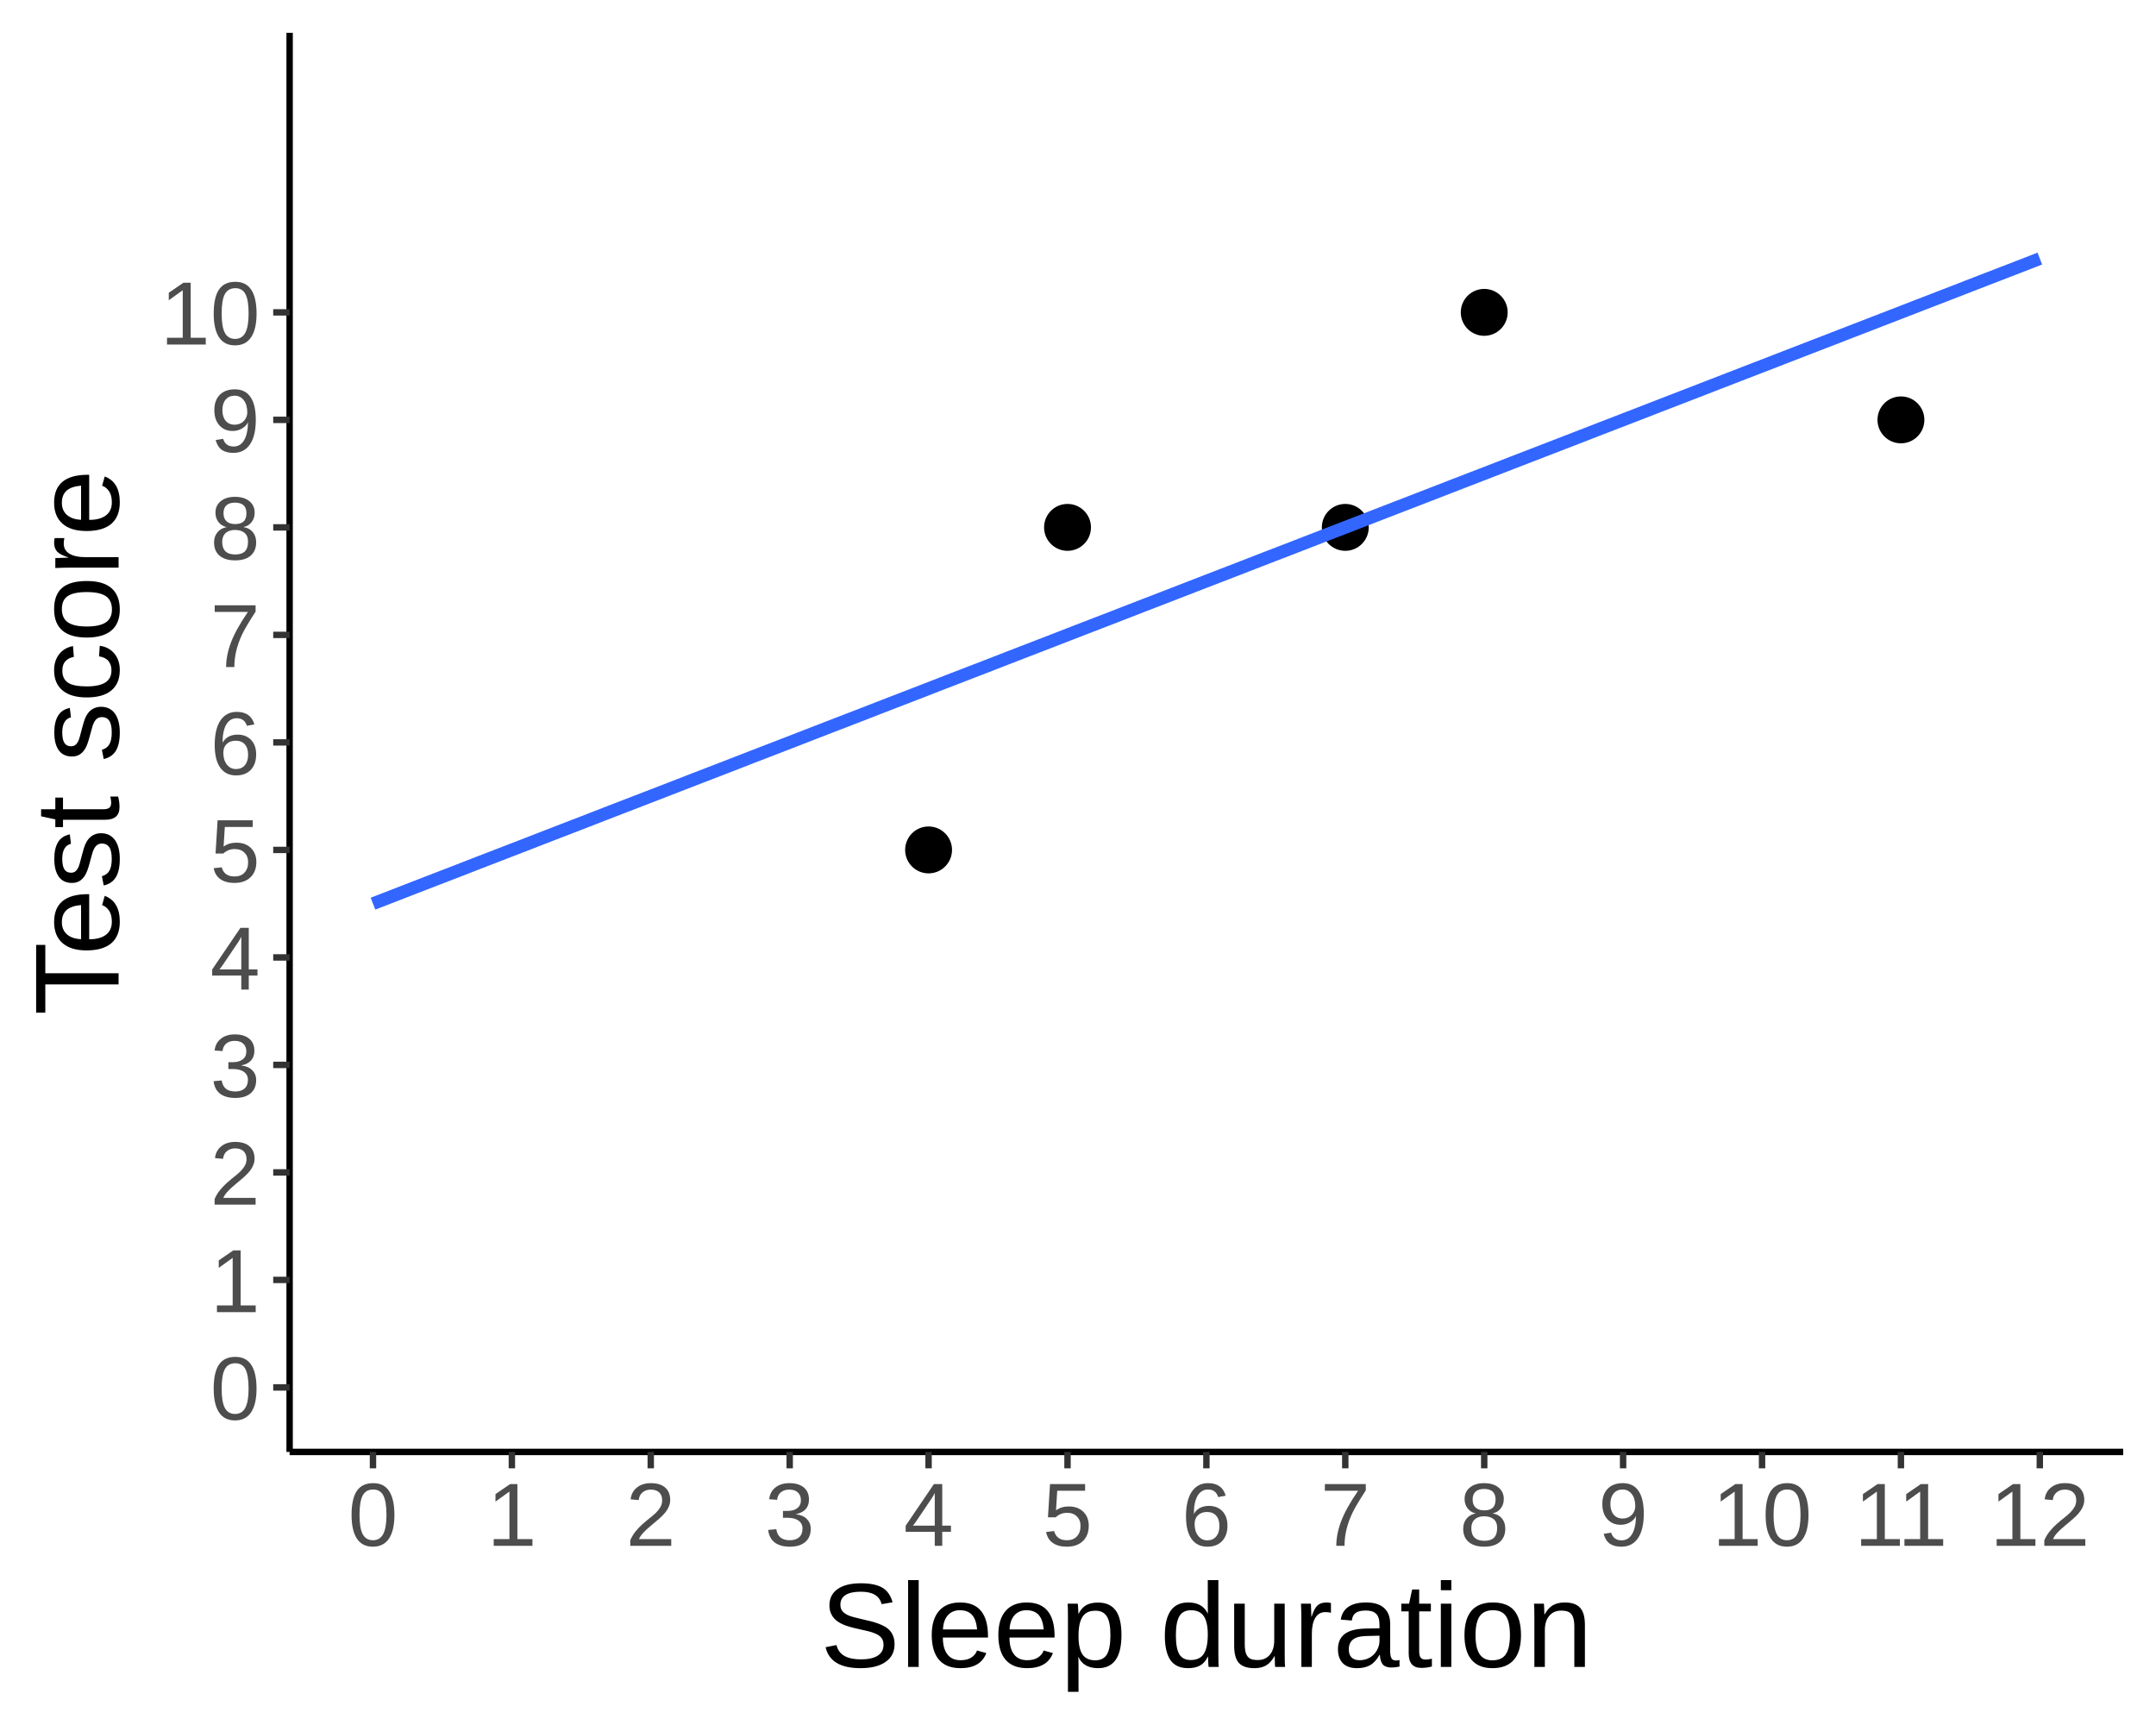
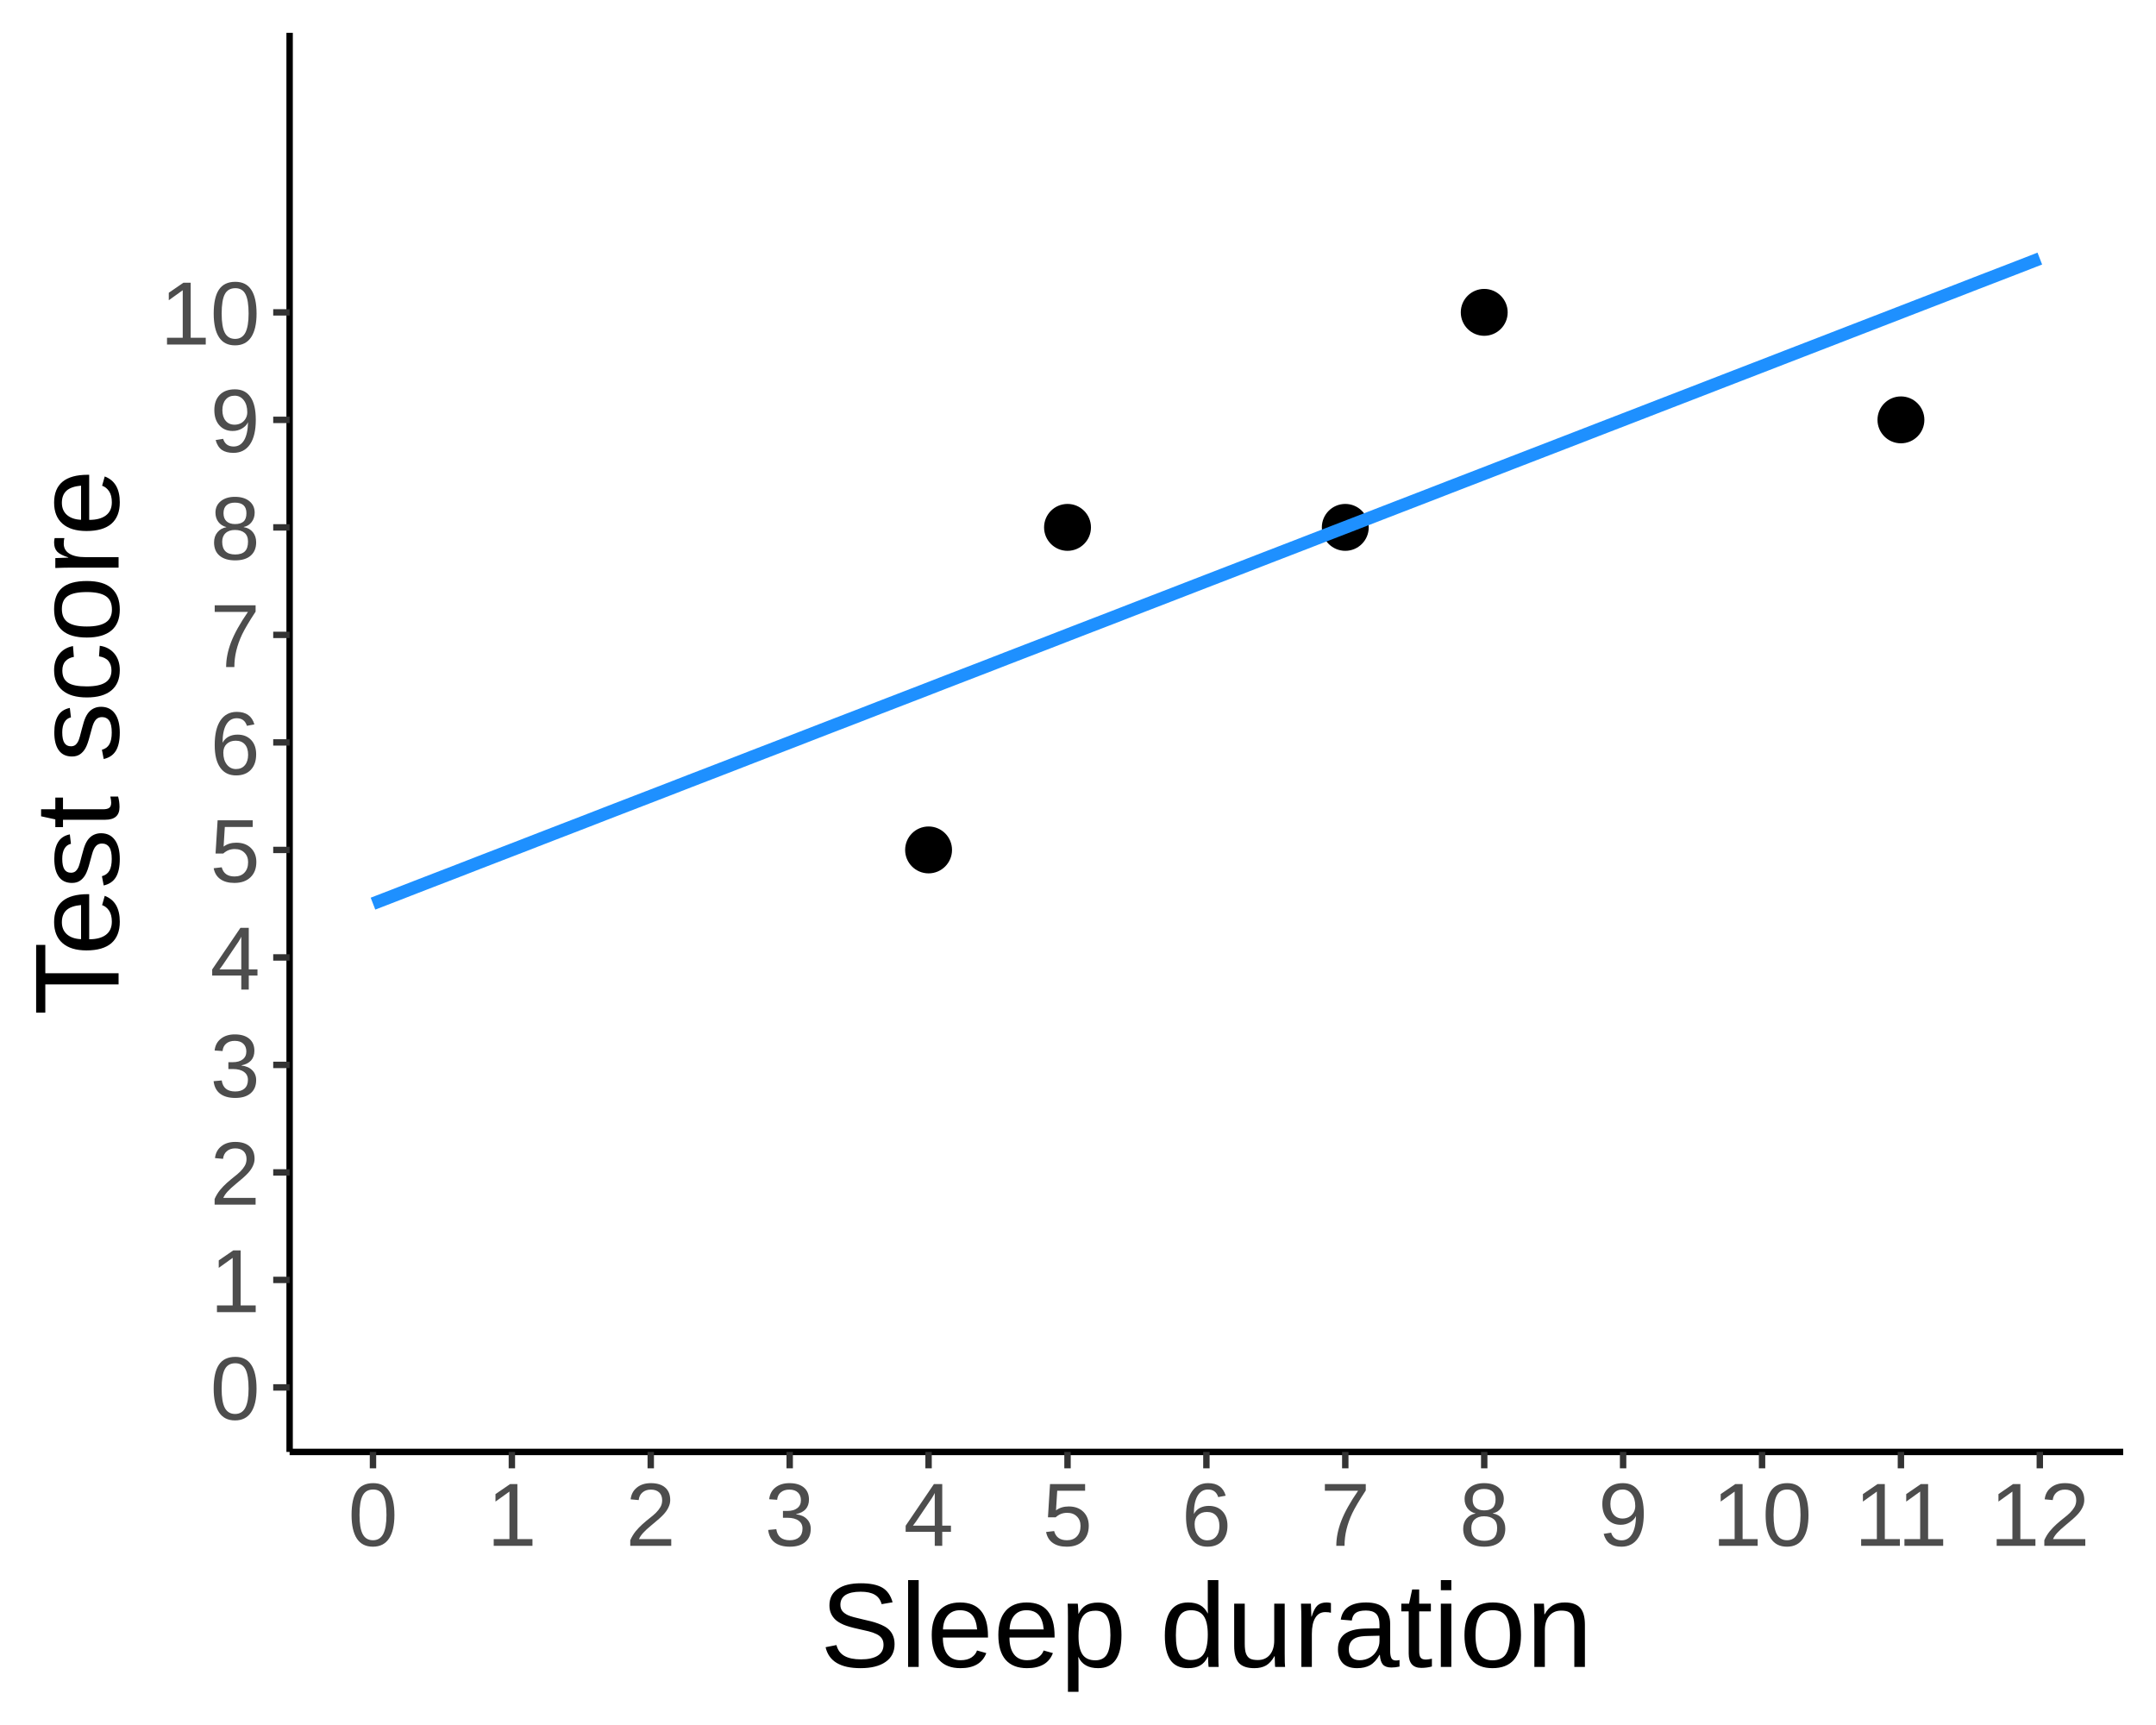
<svg xmlns="http://www.w3.org/2000/svg" class="svglite" width="360.00pt" height="288.00pt" viewBox="0 0 360.00 288.00">
  <defs>
    <style type="text/css">
    .svglite line, .svglite polyline, .svglite polygon, .svglite path, .svglite rect, .svglite circle {
      fill: none;
      stroke: #000000;
      stroke-linecap: round;
      stroke-linejoin: round;
      stroke-miterlimit: 10.00;
    }
    .svglite text {
      white-space: pre;
    }
  </style>
  </defs>
  <rect width="100%" height="100%" style="stroke: none; fill: none;" />
  <defs>
    <clipPath id="cpMC4wMHwzNjAuMDB8MC4wMHwyODguMDA=">
      <rect x="0.00" y="0.00" width="360.00" height="288.00" />
    </clipPath>
  </defs>
  <g clip-path="url(#cpMC4wMHwzNjAuMDB8MC4wMHwyODguMDA=)">
</g>
  <defs>
    <clipPath id="cpNDguMzZ8MzU0LjUyfDUuNDh8MjQyLjQx">
      <rect x="48.36" y="5.48" width="306.16" height="236.93" />
    </clipPath>
  </defs>
  <g clip-path="url(#cpNDguMzZ8MzU0LjUyfDUuNDh8MjQyLjQx)">
    <circle cx="155.05" cy="141.90" r="3.56" style="stroke-width: 0.71; fill: #000000;" />
    <circle cx="178.25" cy="88.05" r="3.56" style="stroke-width: 0.71; fill: #000000;" />
    <circle cx="224.63" cy="88.05" r="3.56" style="stroke-width: 0.71; fill: #000000;" />
    <circle cx="247.83" cy="52.15" r="3.56" style="stroke-width: 0.71; fill: #000000;" />
    <circle cx="317.41" cy="70.10" r="3.56" style="stroke-width: 0.71; fill: #000000;" />
-     <polyline points="62.28,150.87 65.80,149.51 69.32,148.14 72.84,146.78 76.37,145.42 79.89,144.05 83.41,142.69 86.94,141.33 90.46,139.96 93.98,138.60 97.51,137.24 101.03,135.87 104.55,134.51 108.08,133.15 111.60,131.79 115.12,130.42 118.65,129.06 122.17,127.70 125.69,126.33 129.22,124.97 132.74,123.61 136.26,122.24 139.78,120.88 143.31,119.52 146.83,118.15 150.35,116.79 153.88,115.43 157.40,114.06 160.92,112.70 164.45,111.34 167.97,109.97 171.49,108.61 175.02,107.25 178.54,105.88 182.06,104.52 185.59,103.16 189.11,101.79 192.63,100.43 196.15,99.07 199.68,97.70 203.20,96.34 206.72,94.98 210.25,93.61 213.77,92.25 217.29,90.89 220.82,89.52 224.34,88.16 227.86,86.80 231.39,85.43 234.91,84.07 238.43,82.71 241.96,81.34 245.48,79.98 249.00,78.62 252.53,77.25 256.05,75.89 259.57,74.53 263.09,73.17 266.62,71.80 270.14,70.44 273.66,69.08 277.19,67.71 280.71,66.35 284.23,64.99 287.76,63.62 291.28,62.26 294.80,60.90 298.33,59.53 301.85,58.17 305.37,56.81 308.90,55.44 312.42,54.08 315.94,52.72 319.47,51.35 322.99,49.99 326.51,48.63 330.03,47.26 333.56,45.90 337.08,44.54 340.60,43.17 " style="stroke-width: 2.13; stroke: #3366FF; stroke-linecap: butt;" />
+     <polyline points="62.28,150.87 65.80,149.51 69.32,148.14 72.84,146.78 76.37,145.42 79.89,144.05 83.41,142.69 86.94,141.33 90.46,139.96 93.98,138.60 97.51,137.24 101.03,135.87 104.55,134.51 108.08,133.15 111.60,131.79 115.12,130.42 118.65,129.06 122.17,127.70 125.69,126.33 129.22,124.97 132.74,123.61 136.26,122.24 139.78,120.88 143.31,119.52 146.83,118.15 150.35,116.79 153.88,115.43 157.40,114.06 160.92,112.70 164.45,111.34 167.97,109.97 171.49,108.61 175.02,107.25 178.54,105.88 182.06,104.52 185.59,103.16 189.11,101.79 192.63,100.43 196.15,99.07 199.68,97.70 203.20,96.34 206.72,94.98 210.25,93.61 213.77,92.25 217.29,90.89 220.82,89.52 224.34,88.16 227.86,86.80 231.39,85.43 234.91,84.07 238.43,82.71 241.96,81.34 245.48,79.98 249.00,78.62 252.53,77.25 256.05,75.89 259.57,74.53 263.09,73.17 266.62,71.80 270.14,70.44 273.66,69.08 277.19,67.71 280.71,66.35 284.23,64.99 287.76,63.62 291.28,62.26 294.80,60.90 298.33,59.53 301.85,58.17 305.37,56.81 308.90,55.44 312.42,54.08 315.94,52.72 319.47,51.35 322.99,49.99 326.51,48.63 330.03,47.26 333.56,45.90 337.08,44.54 340.60,43.17 " style="stroke-width: 2.13; stroke: #1E90FF; stroke-linecap: butt;" />
  </g>
  <g clip-path="url(#cpMC4wMHwzNjAuMDB8MC4wMHwyODguMDA=)">
    <polyline points="48.36,242.41 48.36,5.48 " style="stroke-width: 1.07; stroke-linecap: butt;" />
    <text x="43.43" y="237.01" text-anchor="end" style="font-size: 15.00px;fill: #4D4D4D; font-family: &quot;Arial&quot;;" textLength="8.34px" lengthAdjust="spacingAndGlyphs">0</text>
    <text x="43.43" y="219.07" text-anchor="end" style="font-size: 15.00px;fill: #4D4D4D; font-family: &quot;Arial&quot;;" textLength="8.34px" lengthAdjust="spacingAndGlyphs">1</text>
    <text x="43.43" y="201.12" text-anchor="end" style="font-size: 15.00px;fill: #4D4D4D; font-family: &quot;Arial&quot;;" textLength="8.34px" lengthAdjust="spacingAndGlyphs">2</text>
    <text x="43.43" y="183.17" text-anchor="end" style="font-size: 15.00px;fill: #4D4D4D; font-family: &quot;Arial&quot;;" textLength="8.34px" lengthAdjust="spacingAndGlyphs">3</text>
    <text x="43.43" y="165.22" text-anchor="end" style="font-size: 15.00px;fill: #4D4D4D; font-family: &quot;Arial&quot;;" textLength="8.34px" lengthAdjust="spacingAndGlyphs">4</text>
    <text x="43.43" y="147.27" text-anchor="end" style="font-size: 15.00px;fill: #4D4D4D; font-family: &quot;Arial&quot;;" textLength="8.34px" lengthAdjust="spacingAndGlyphs">5</text>
    <text x="43.43" y="129.32" text-anchor="end" style="font-size: 15.00px;fill: #4D4D4D; font-family: &quot;Arial&quot;;" textLength="8.34px" lengthAdjust="spacingAndGlyphs">6</text>
    <text x="43.43" y="111.37" text-anchor="end" style="font-size: 15.00px;fill: #4D4D4D; font-family: &quot;Arial&quot;;" textLength="8.34px" lengthAdjust="spacingAndGlyphs">7</text>
    <text x="43.43" y="93.42" text-anchor="end" style="font-size: 15.00px;fill: #4D4D4D; font-family: &quot;Arial&quot;;" textLength="8.34px" lengthAdjust="spacingAndGlyphs">8</text>
    <text x="43.43" y="75.47" text-anchor="end" style="font-size: 15.00px;fill: #4D4D4D; font-family: &quot;Arial&quot;;" textLength="8.34px" lengthAdjust="spacingAndGlyphs">9</text>
    <text x="43.43" y="57.52" text-anchor="end" style="font-size: 15.00px;fill: #4D4D4D; font-family: &quot;Arial&quot;;" textLength="16.68px" lengthAdjust="spacingAndGlyphs">10</text>
    <polyline points="45.62,231.64 48.36,231.64 " style="stroke-width: 1.07; stroke: #333333; stroke-linecap: butt;" />
    <polyline points="45.62,213.69 48.36,213.69 " style="stroke-width: 1.07; stroke: #333333; stroke-linecap: butt;" />
    <polyline points="45.62,195.74 48.36,195.74 " style="stroke-width: 1.07; stroke: #333333; stroke-linecap: butt;" />
    <polyline points="45.62,177.79 48.36,177.79 " style="stroke-width: 1.07; stroke: #333333; stroke-linecap: butt;" />
    <polyline points="45.62,159.85 48.36,159.85 " style="stroke-width: 1.07; stroke: #333333; stroke-linecap: butt;" />
    <polyline points="45.62,141.90 48.36,141.90 " style="stroke-width: 1.07; stroke: #333333; stroke-linecap: butt;" />
    <polyline points="45.62,123.95 48.36,123.95 " style="stroke-width: 1.07; stroke: #333333; stroke-linecap: butt;" />
    <polyline points="45.62,106.00 48.36,106.00 " style="stroke-width: 1.07; stroke: #333333; stroke-linecap: butt;" />
    <polyline points="45.62,88.05 48.36,88.05 " style="stroke-width: 1.07; stroke: #333333; stroke-linecap: butt;" />
    <polyline points="45.62,70.10 48.36,70.10 " style="stroke-width: 1.07; stroke: #333333; stroke-linecap: butt;" />
    <polyline points="45.62,52.15 48.36,52.15 " style="stroke-width: 1.07; stroke: #333333; stroke-linecap: butt;" />
    <polyline points="48.36,242.41 354.52,242.41 " style="stroke-width: 1.07; stroke-linecap: butt;" />
    <polyline points="62.28,245.15 62.28,242.41 " style="stroke-width: 1.07; stroke: #333333; stroke-linecap: butt;" />
    <polyline points="85.47,245.15 85.47,242.41 " style="stroke-width: 1.07; stroke: #333333; stroke-linecap: butt;" />
    <polyline points="108.66,245.15 108.66,242.41 " style="stroke-width: 1.07; stroke: #333333; stroke-linecap: butt;" />
    <polyline points="131.86,245.15 131.86,242.41 " style="stroke-width: 1.07; stroke: #333333; stroke-linecap: butt;" />
    <polyline points="155.05,245.15 155.05,242.41 " style="stroke-width: 1.07; stroke: #333333; stroke-linecap: butt;" />
    <polyline points="178.25,245.15 178.25,242.41 " style="stroke-width: 1.07; stroke: #333333; stroke-linecap: butt;" />
    <polyline points="201.44,245.15 201.44,242.41 " style="stroke-width: 1.07; stroke: #333333; stroke-linecap: butt;" />
    <polyline points="224.63,245.15 224.63,242.41 " style="stroke-width: 1.07; stroke: #333333; stroke-linecap: butt;" />
    <polyline points="247.83,245.15 247.83,242.41 " style="stroke-width: 1.07; stroke: #333333; stroke-linecap: butt;" />
    <polyline points="271.02,245.15 271.02,242.41 " style="stroke-width: 1.07; stroke: #333333; stroke-linecap: butt;" />
    <polyline points="294.22,245.15 294.22,242.41 " style="stroke-width: 1.07; stroke: #333333; stroke-linecap: butt;" />
    <polyline points="317.41,245.15 317.41,242.41 " style="stroke-width: 1.07; stroke: #333333; stroke-linecap: butt;" />
    <polyline points="340.60,245.15 340.60,242.41 " style="stroke-width: 1.07; stroke: #333333; stroke-linecap: butt;" />
    <text x="62.28" y="258.09" text-anchor="middle" style="font-size: 15.00px;fill: #4D4D4D; font-family: &quot;Arial&quot;;" textLength="8.34px" lengthAdjust="spacingAndGlyphs">0</text>
    <text x="85.47" y="258.09" text-anchor="middle" style="font-size: 15.00px;fill: #4D4D4D; font-family: &quot;Arial&quot;;" textLength="8.34px" lengthAdjust="spacingAndGlyphs">1</text>
    <text x="108.66" y="258.09" text-anchor="middle" style="font-size: 15.00px;fill: #4D4D4D; font-family: &quot;Arial&quot;;" textLength="8.34px" lengthAdjust="spacingAndGlyphs">2</text>
    <text x="131.86" y="258.09" text-anchor="middle" style="font-size: 15.00px;fill: #4D4D4D; font-family: &quot;Arial&quot;;" textLength="8.34px" lengthAdjust="spacingAndGlyphs">3</text>
    <text x="155.05" y="258.09" text-anchor="middle" style="font-size: 15.00px;fill: #4D4D4D; font-family: &quot;Arial&quot;;" textLength="8.34px" lengthAdjust="spacingAndGlyphs">4</text>
    <text x="178.25" y="258.09" text-anchor="middle" style="font-size: 15.00px;fill: #4D4D4D; font-family: &quot;Arial&quot;;" textLength="8.34px" lengthAdjust="spacingAndGlyphs">5</text>
    <text x="201.44" y="258.09" text-anchor="middle" style="font-size: 15.00px;fill: #4D4D4D; font-family: &quot;Arial&quot;;" textLength="8.34px" lengthAdjust="spacingAndGlyphs">6</text>
    <text x="224.63" y="258.09" text-anchor="middle" style="font-size: 15.00px;fill: #4D4D4D; font-family: &quot;Arial&quot;;" textLength="8.34px" lengthAdjust="spacingAndGlyphs">7</text>
    <text x="247.83" y="258.09" text-anchor="middle" style="font-size: 15.00px;fill: #4D4D4D; font-family: &quot;Arial&quot;;" textLength="8.34px" lengthAdjust="spacingAndGlyphs">8</text>
    <text x="271.02" y="258.09" text-anchor="middle" style="font-size: 15.00px;fill: #4D4D4D; font-family: &quot;Arial&quot;;" textLength="8.34px" lengthAdjust="spacingAndGlyphs">9</text>
    <text x="294.22" y="258.09" text-anchor="middle" style="font-size: 15.00px;fill: #4D4D4D; font-family: &quot;Arial&quot;;" textLength="16.68px" lengthAdjust="spacingAndGlyphs">10</text>
    <text x="317.41" y="258.09" text-anchor="middle" style="font-size: 15.00px;fill: #4D4D4D; font-family: &quot;Arial&quot;;" textLength="15.56px" lengthAdjust="spacingAndGlyphs">11</text>
    <text x="340.60" y="258.09" text-anchor="middle" style="font-size: 15.00px;fill: #4D4D4D; font-family: &quot;Arial&quot;;" textLength="16.68px" lengthAdjust="spacingAndGlyphs">12</text>
    <text x="201.44" y="278.31" text-anchor="middle" style="font-size: 20.00px; font-family: &quot;Arial&quot;;" textLength="129.00px" lengthAdjust="spacingAndGlyphs">Sleep duration</text>
    <text transform="translate(19.80,123.95) rotate(-90)" text-anchor="middle" style="font-size: 20.00px; font-family: &quot;Arial&quot;;" textLength="91.15px" lengthAdjust="spacingAndGlyphs">Test score</text>
  </g>
</svg>
